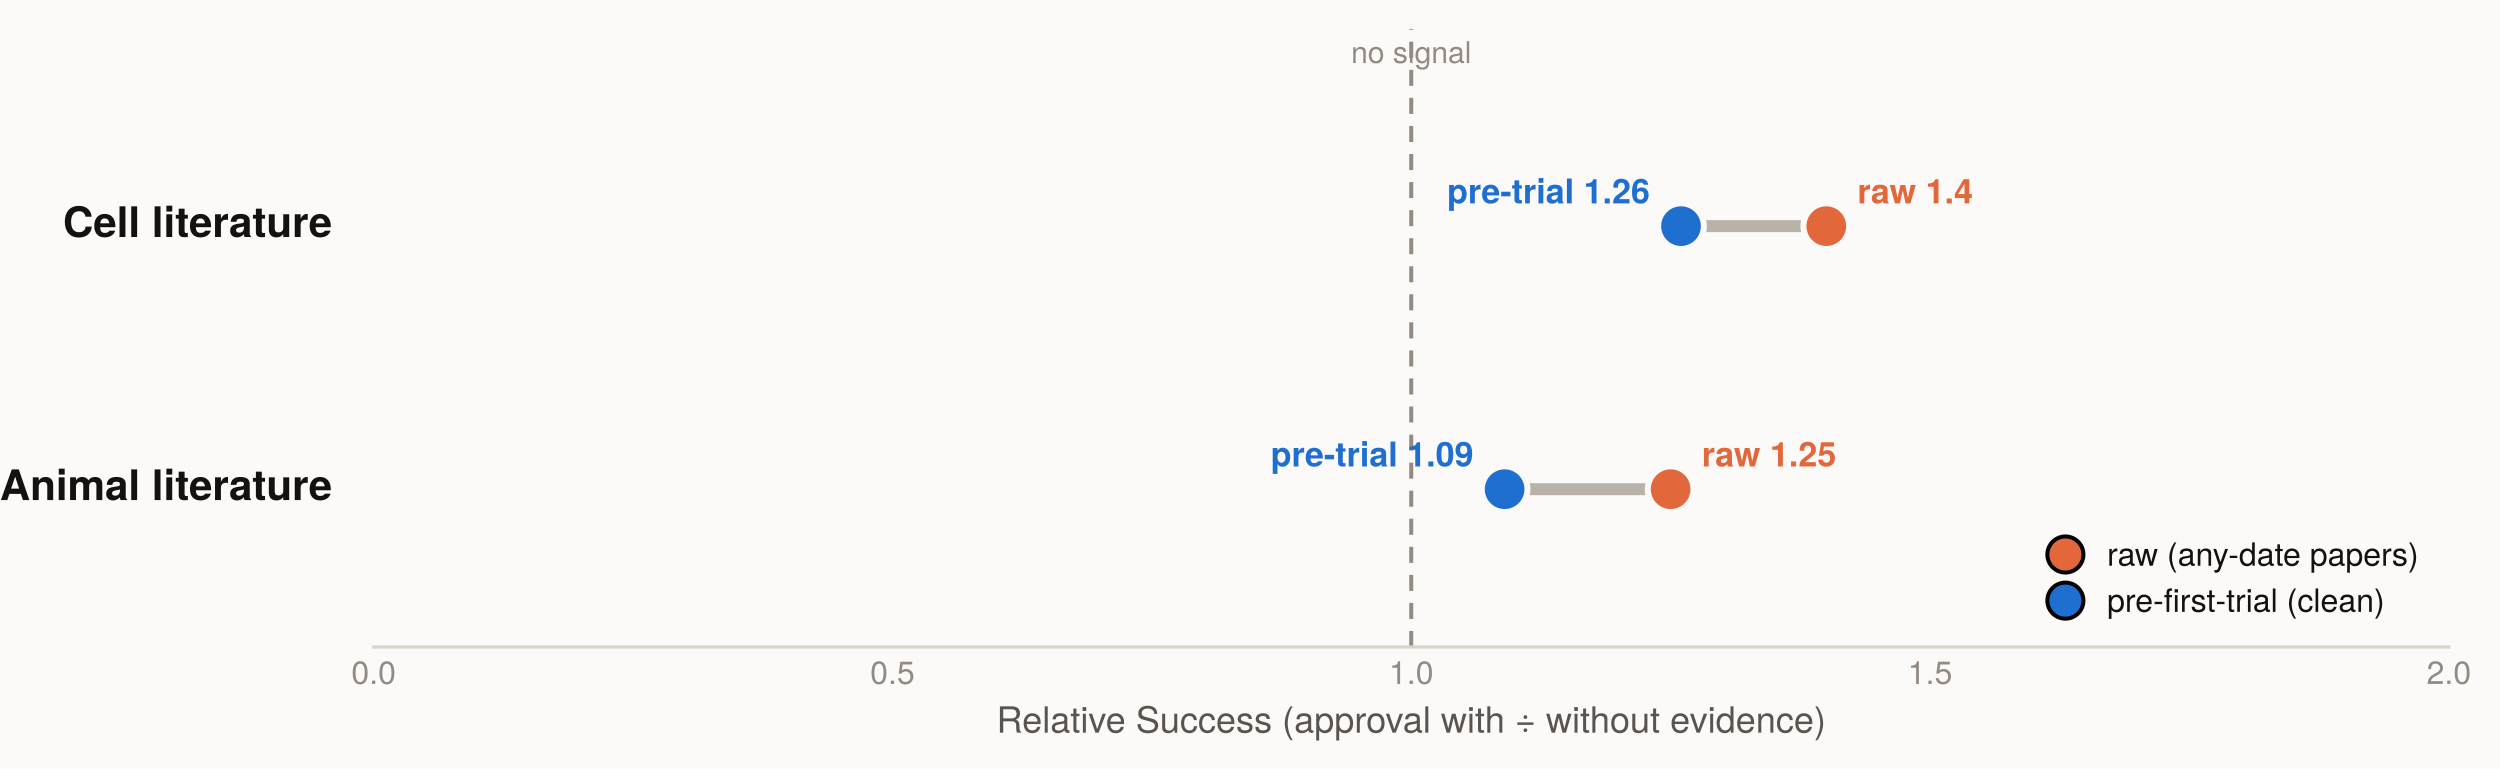
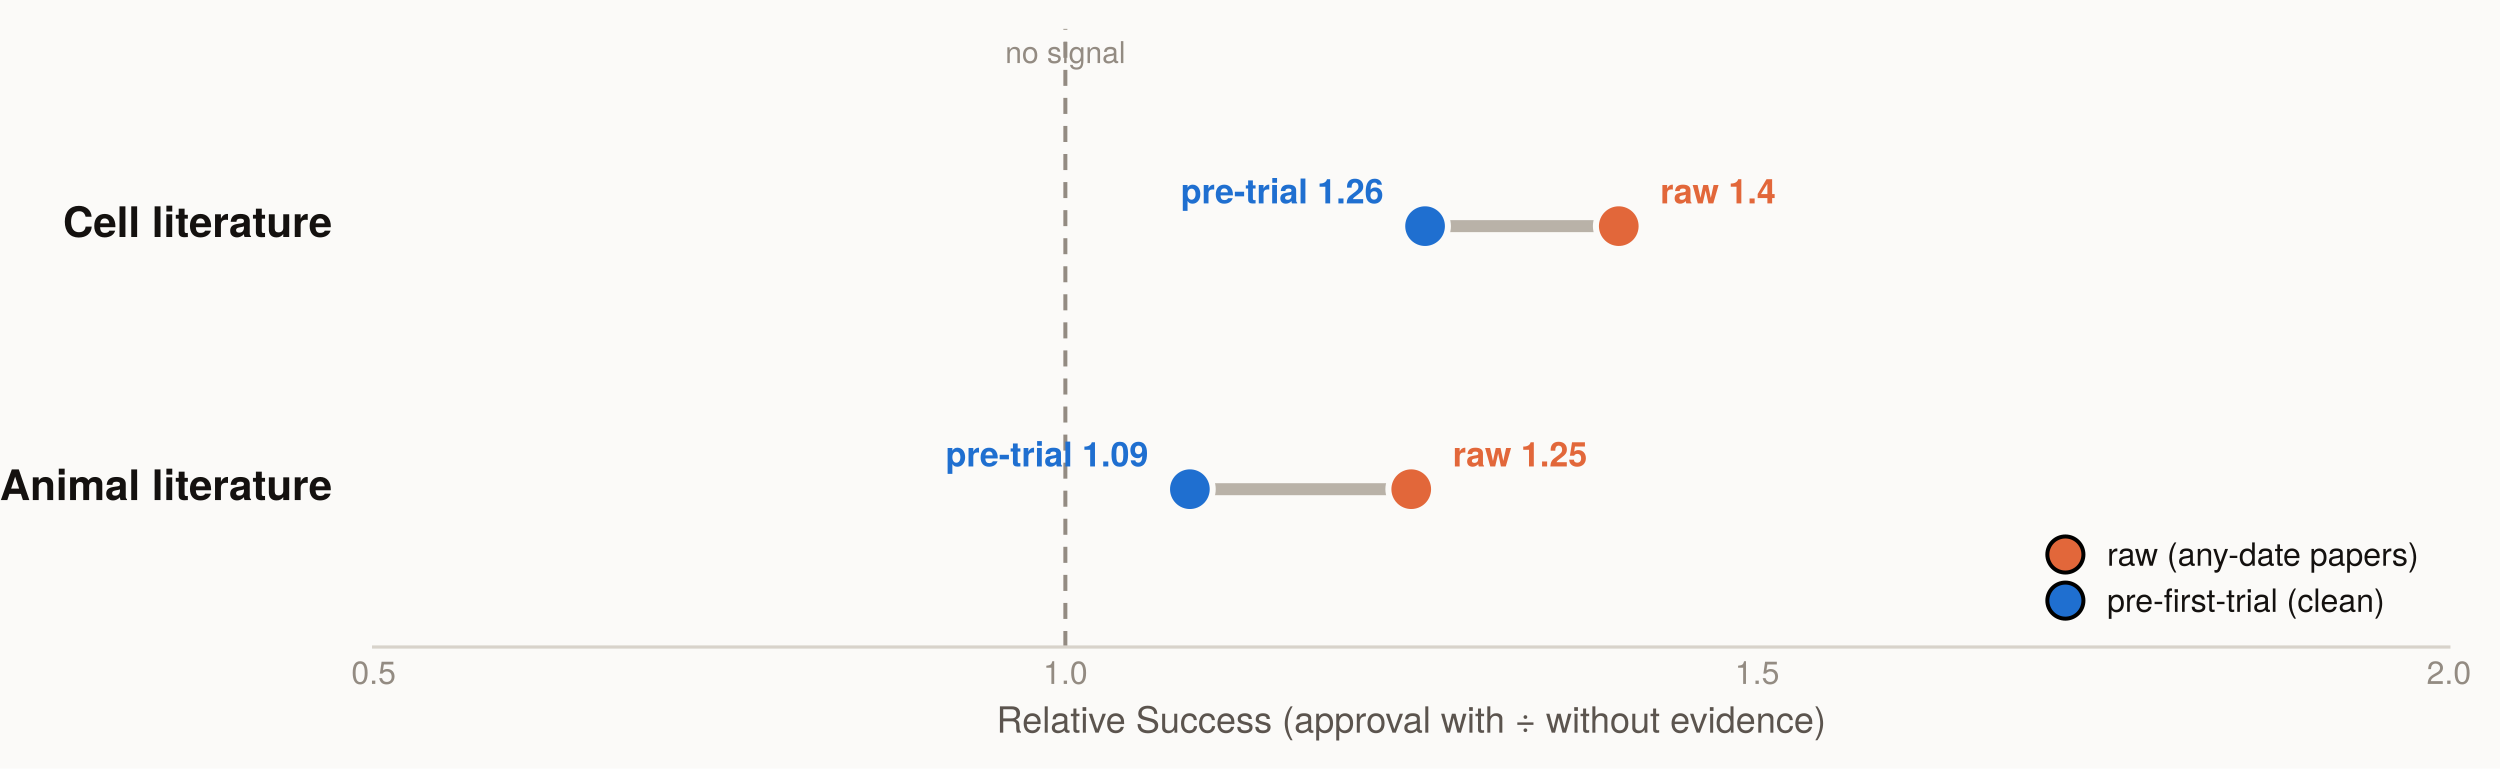
<svg xmlns="http://www.w3.org/2000/svg" xmlns:xlink="http://www.w3.org/1999/xlink" width="623.724pt" height="191.764pt" viewBox="0 0 623.724 191.764" version="1.1">
  <defs>
    <style type="text/css">*{stroke-linejoin: round; stroke-linecap: butt}</style>
  </defs>
  <g id="figure_1">
    <g id="patch_1">
      <path d="M 0 191.764  L 623.724 191.764  L 623.724 0  L 0 0  z " style="fill: #fbfaf8" />
    </g>
    <g id="axes_1">
      <g id="patch_2">
        <path d="M 93.212 161.424  L 610.964 161.424  L 610.964 7.2  L 93.212 7.2  z " style="fill: #fbfaf8" />
      </g>
      <g id="line2d_1">
-         <path d="M 352.088 161.424  L 352.088 7.2  " clip-path="url(#p51d3880a5a)" style="fill: none; stroke-dasharray: 4,3; stroke-dashoffset: 0; stroke: #938b82" />
+         <path d="M 265.796 161.424  L 265.796 7.2  " clip-path="url(#p93344723b7)" style="fill: none; stroke-dasharray: 4,3; stroke-dashoffset: 0; stroke: #938b82" />
      </g>
      <g id="matplotlib.axis_1">
        <g id="xtick_1">
          <g id="line2d_2" />
          <g id="text_1">
-             <text style="font-size: 8px; font-family: 'Helvetica Neue'; text-anchor: middle; fill: #938b82" x="93.212" y="170.637" transform="rotate(-0 93.21246 170.6365)">0.0</text>
+             <text style="font-size: 8px; font-family: 'Helvetica Neue'; text-anchor: middle; fill: #938b82" x="93.212" y="170.637" transform="rotate(-0 93.21246 170.6365)">0.5</text>
          </g>
        </g>
        <g id="xtick_2">
          <g id="line2d_3" />
          <g id="text_2">
-             <text style="font-size: 8px; font-family: 'Helvetica Neue'; text-anchor: middle; fill: #938b82" x="222.65" y="170.637" transform="rotate(-0 222.6505 170.6365)">0.5</text>
+             <text style="font-size: 8px; font-family: 'Helvetica Neue'; text-anchor: middle; fill: #938b82" x="265.796" y="170.637" transform="rotate(-0 265.7965 170.6365)">1.0</text>
          </g>
        </g>
        <g id="xtick_3">
          <g id="line2d_4" />
          <g id="text_3">
-             <text style="font-size: 8px; font-family: 'Helvetica Neue'; text-anchor: middle; fill: #938b82" x="352.088" y="170.637" transform="rotate(-0 352.0885 170.6365)">1.0</text>
+             <text style="font-size: 8px; font-family: 'Helvetica Neue'; text-anchor: middle; fill: #938b82" x="438.38" y="170.637" transform="rotate(-0 438.3805 170.6365)">1.5</text>
          </g>
        </g>
        <g id="xtick_4">
          <g id="line2d_5" />
          <g id="text_4">
-             <text style="font-size: 8px; font-family: 'Helvetica Neue'; text-anchor: middle; fill: #938b82" x="481.526" y="170.637" transform="rotate(-0 481.5265 170.6365)">1.5</text>
-           </g>
-         </g>
-         <g id="xtick_5">
-           <g id="line2d_6" />
-           <g id="text_5">
            <text style="font-size: 8px; font-family: 'Helvetica Neue'; text-anchor: middle; fill: #938b82" x="610.964" y="170.637" transform="rotate(-0 610.9645 170.6365)">2.0</text>
          </g>
        </g>
-         <g id="text_6">
+         <g id="text_5">
          <text style="font-size: 9px; font-family: 'Helvetica Neue'; text-anchor: middle; fill: #5b544e" x="352.088" y="182.791" transform="rotate(-0 352.0885 182.7912)">Relative Success (approval with ÷ without evidence)</text>
        </g>
      </g>
      <g id="matplotlib.axis_2" />
+       <g id="line2d_6">
+         <path d="M 355.54 56.42  L 403.864 56.42  " clip-path="url(#p93344723b7)" style="fill: none; stroke: #b9b2a8; stroke-width: 3; stroke-linecap: round" />
+       </g>
      <g id="line2d_7">
-         <path d="M 419.396 56.42  L 455.639 56.42  " clip-path="url(#p51d3880a5a)" style="fill: none; stroke: #b9b2a8; stroke-width: 3; stroke-linecap: round" />
-       </g>
-       <g id="line2d_8">
-         <path d="M 375.387 122.048  L 416.807 122.048  " clip-path="url(#p51d3880a5a)" style="fill: none; stroke: #b9b2a8; stroke-width: 3; stroke-linecap: round" />
+         <path d="M 296.862 122.048  L 352.088 122.048  " clip-path="url(#p93344723b7)" style="fill: none; stroke: #b9b2a8; stroke-width: 3; stroke-linecap: round" />
      </g>
      <g id="patch_3">
        <path d="M 93.212 161.424  L 610.964 161.424  " style="fill: none; stroke: #d8d3cb; stroke-width: 0.8; stroke-linejoin: miter; stroke-linecap: square" />
      </g>
      <g id="PathCollection_1">
        <defs>
-           <path id="ma833db92ee" d="M 0 5.701  C 1.512 5.701 2.962 5.1 4.031 4.031  C 5.1 2.962 5.701 1.512 5.701 0  C 5.701 -1.512 5.1 -2.962 4.031 -4.031  C 2.962 -5.1 1.512 -5.701 0 -5.701  C -1.512 -5.701 -2.962 -5.1 -4.031 -4.031  C -5.1 -2.962 -5.701 -1.512 -5.701 0  C -5.701 1.512 -5.1 2.962 -4.031 4.031  C -2.962 5.1 -1.512 5.701 0 5.701  z " style="stroke: #fbfaf8; stroke-width: 1.5" />
+           <path id="md9318db7ae" d="M 0 5.701  C 1.512 5.701 2.962 5.1 4.031 4.031  C 5.1 2.962 5.701 1.512 5.701 0  C 5.701 -1.512 5.1 -2.962 4.031 -4.031  C 2.962 -5.1 1.512 -5.701 0 -5.701  C -1.512 -5.701 -2.962 -5.1 -4.031 -4.031  C -5.1 -2.962 -5.701 -1.512 -5.701 0  C -5.701 1.512 -5.1 2.962 -4.031 4.031  C -2.962 5.1 -1.512 5.701 0 5.701  z " style="stroke: #fbfaf8; stroke-width: 1.5" />
        </defs>
-         <g clip-path="url(#p51d3880a5a)">
-           <use xlink:href="#ma833db92ee" x="455.639" y="56.42" style="fill: #e2673a; stroke: #fbfaf8; stroke-width: 1.5" />
+         <g clip-path="url(#p93344723b7)">
+           <use xlink:href="#md9318db7ae" x="403.864" y="56.42" style="fill: #e2673a; stroke: #fbfaf8; stroke-width: 1.5" />
        </g>
      </g>
      <g id="PathCollection_2">
        <defs>
-           <path id="m53bc71eede" d="M 0 5.701  C 1.512 5.701 2.962 5.1 4.031 4.031  C 5.1 2.962 5.701 1.512 5.701 0  C 5.701 -1.512 5.1 -2.962 4.031 -4.031  C 2.962 -5.1 1.512 -5.701 0 -5.701  C -1.512 -5.701 -2.962 -5.1 -4.031 -4.031  C -5.1 -2.962 -5.701 -1.512 -5.701 0  C -5.701 1.512 -5.1 2.962 -4.031 4.031  C -2.962 5.1 -1.512 5.701 0 5.701  z " style="stroke: #fbfaf8; stroke-width: 1.5" />
+           <path id="m14e68e0022" d="M 0 5.701  C 1.512 5.701 2.962 5.1 4.031 4.031  C 5.1 2.962 5.701 1.512 5.701 0  C 5.701 -1.512 5.1 -2.962 4.031 -4.031  C 2.962 -5.1 1.512 -5.701 0 -5.701  C -1.512 -5.701 -2.962 -5.1 -4.031 -4.031  C -5.1 -2.962 -5.701 -1.512 -5.701 0  C -5.701 1.512 -5.1 2.962 -4.031 4.031  C -2.962 5.1 -1.512 5.701 0 5.701  z " style="stroke: #fbfaf8; stroke-width: 1.5" />
        </defs>
-         <g clip-path="url(#p51d3880a5a)">
-           <use xlink:href="#m53bc71eede" x="419.396" y="56.42" style="fill: #1f6fd0; stroke: #fbfaf8; stroke-width: 1.5" />
+         <g clip-path="url(#p93344723b7)">
+           <use xlink:href="#m14e68e0022" x="355.54" y="56.42" style="fill: #1f6fd0; stroke: #fbfaf8; stroke-width: 1.5" />
        </g>
      </g>
+       <g id="text_6">
+         <text style="font-weight: 700; font-size: 8.5px; font-family: 'Helvetica Neue'; text-anchor: start; fill: #e2673a" x="414.219" y="50.743" transform="rotate(-0 414.2187 50.74254)">raw 1.4</text>
+       </g>
      <g id="text_7">
-         <text style="font-weight: 700; font-size: 8.5px; font-family: 'Helvetica Neue'; text-anchor: start; fill: #e2673a" x="463.405" y="50.743" transform="rotate(-0 463.4051 50.74254)">raw 1.4</text>
+         <text style="font-weight: 700; font-size: 8.5px; font-family: 'Helvetica Neue'; text-anchor: end; fill: #1f6fd0" x="345.185" y="50.743" transform="rotate(-0 345.1851 50.74254)">pre-trial 1.26</text>
      </g>
      <g id="text_8">
-         <text style="font-weight: 700; font-size: 8.5px; font-family: 'Helvetica Neue'; text-anchor: end; fill: #1f6fd0" x="411.63" y="50.743" transform="rotate(-0 411.6299 50.74254)">pre-trial 1.26</text>
-       </g>
-       <g id="text_9">
        <text style="font-weight: 700; font-size: 10.5px; font-family: 'Helvetica Neue'; text-anchor: end; fill: #14110f" x="82.857" y="59.135" transform="rotate(-0 82.85742 59.13484)">Cell literature</text>
      </g>
      <g id="PathCollection_3">
-         <g clip-path="url(#p51d3880a5a)">
-           <use xlink:href="#ma833db92ee" x="416.807" y="122.048" style="fill: #e2673a; stroke: #fbfaf8; stroke-width: 1.5" />
+         <g clip-path="url(#p93344723b7)">
+           <use xlink:href="#md9318db7ae" x="352.088" y="122.048" style="fill: #e2673a; stroke: #fbfaf8; stroke-width: 1.5" />
        </g>
      </g>
      <g id="PathCollection_4">
-         <g clip-path="url(#p51d3880a5a)">
-           <use xlink:href="#m53bc71eede" x="375.387" y="122.048" style="fill: #1f6fd0; stroke: #fbfaf8; stroke-width: 1.5" />
+         <g clip-path="url(#p93344723b7)">
+           <use xlink:href="#m14e68e0022" x="296.862" y="122.048" style="fill: #1f6fd0; stroke: #fbfaf8; stroke-width: 1.5" />
        </g>
      </g>
+       <g id="text_9">
+         <text style="font-weight: 700; font-size: 8.5px; font-family: 'Helvetica Neue'; text-anchor: start; fill: #e2673a" x="362.444" y="116.37" transform="rotate(-0 362.4435 116.3698)">raw 1.25</text>
+       </g>
      <g id="text_10">
-         <text style="font-weight: 700; font-size: 8.5px; font-family: 'Helvetica Neue'; text-anchor: start; fill: #e2673a" x="424.574" y="116.37" transform="rotate(-0 424.5737 116.3698)">raw 1.25</text>
+         <text style="font-weight: 700; font-size: 8.5px; font-family: 'Helvetica Neue'; text-anchor: end; fill: #1f6fd0" x="286.507" y="116.37" transform="rotate(-0 286.5065 116.3698)">pre-trial 1.09</text>
      </g>
      <g id="text_11">
-         <text style="font-weight: 700; font-size: 8.5px; font-family: 'Helvetica Neue'; text-anchor: end; fill: #1f6fd0" x="367.621" y="116.37" transform="rotate(-0 367.621 116.3698)">pre-trial 1.09</text>
+         <text style="font-weight: 700; font-size: 10.5px; font-family: 'Helvetica Neue'; text-anchor: end; fill: #14110f" x="82.857" y="124.762" transform="rotate(-0 82.85742 124.7621)">Animal literature</text>
      </g>
      <g id="text_12">
-         <text style="font-weight: 700; font-size: 10.5px; font-family: 'Helvetica Neue'; text-anchor: end; fill: #14110f" x="82.857" y="124.762" transform="rotate(-0 82.85742 124.7621)">Animal literature</text>
-       </g>
-       <g id="text_13">
-         <text style="font-size: 7.5px; font-family: 'Helvetica Neue'; text-anchor: middle; fill: #938b82" x="352.088" y="15.732" transform="rotate(-0 352.0885 15.73154)">no signal</text>
+         <text style="font-size: 7.5px; font-family: 'Helvetica Neue'; text-anchor: middle; fill: #938b82" x="265.796" y="15.732" transform="rotate(-0 265.7965 15.73154)">no signal</text>
      </g>
      <g id="legend_1">
        <g id="patch_4">
          <path d="M 505.692 157.424  L 605.364 157.424  Q 606.964 157.424 606.964 155.824  L 606.964 133.696  Q 606.964 132.096 605.364 132.096  L 505.692 132.096  Q 504.092 132.096 504.092 133.696  L 504.092 155.824  Q 504.092 157.424 505.692 157.424  z " style="fill: #fbfaf8" />
        </g>
-         <g id="line2d_9">
+         <g id="line2d_8">
          <path d="M 507.292 138.344  L 515.292 138.344  L 523.292 138.344  " style="fill: none; stroke: #000000; stroke-opacity: 0; stroke-width: 1.5; stroke-linecap: square" />
          <defs>
-             <path id="m25c7e295bc" d="M 0 4.5  C 1.193 4.5 2.338 4.026 3.182 3.182  C 4.026 2.338 4.5 1.193 4.5 0  C 4.5 -1.193 4.026 -2.338 3.182 -3.182  C 2.338 -4.026 1.193 -4.5 0 -4.5  C -1.193 -4.5 -2.338 -4.026 -3.182 -3.182  C -4.026 -2.338 -4.5 -1.193 -4.5 0  C -4.5 1.193 -4.026 2.338 -3.182 3.182  C -2.338 4.026 -1.193 4.5 0 4.5  z " style="stroke: #000000" />
+             <path id="mb9ab4b51da" d="M 0 4.5  C 1.193 4.5 2.338 4.026 3.182 3.182  C 4.026 2.338 4.5 1.193 4.5 0  C 4.5 -1.193 4.026 -2.338 3.182 -3.182  C 2.338 -4.026 1.193 -4.5 0 -4.5  C -1.193 -4.5 -2.338 -4.026 -3.182 -3.182  C -4.026 -2.338 -4.5 -1.193 -4.5 0  C -4.5 1.193 -4.026 2.338 -3.182 3.182  C -2.338 4.026 -1.193 4.5 0 4.5  z " style="stroke: #000000" />
          </defs>
          <g>
-             <use xlink:href="#m25c7e295bc" x="515.292" y="138.344" style="fill: #e2673a; stroke: #000000" />
+             <use xlink:href="#mb9ab4b51da" x="515.292" y="138.344" style="fill: #e2673a; stroke: #000000" />
+           </g>
+         </g>
+         <g id="text_13">
+           <text style="font-size: 8px; font-family: 'Helvetica Neue'; text-anchor: start; fill: #14110f" x="525.692" y="141.144" transform="rotate(-0 525.692 141.144)">raw (any-date papers)</text>
+         </g>
+         <g id="line2d_9">
+           <path d="M 507.292 149.848  L 515.292 149.848  L 523.292 149.848  " style="fill: none; stroke: #000000; stroke-opacity: 0; stroke-width: 1.5; stroke-linecap: square" />
+           <defs>
+             <path id="m07ce3dffd7" d="M 0 4.5  C 1.193 4.5 2.338 4.026 3.182 3.182  C 4.026 2.338 4.5 1.193 4.5 0  C 4.5 -1.193 4.026 -2.338 3.182 -3.182  C 2.338 -4.026 1.193 -4.5 0 -4.5  C -1.193 -4.5 -2.338 -4.026 -3.182 -3.182  C -4.026 -2.338 -4.5 -1.193 -4.5 0  C -4.5 1.193 -4.026 2.338 -3.182 3.182  C -2.338 4.026 -1.193 4.5 0 4.5  z " style="stroke: #000000" />
+           </defs>
+           <g>
+             <use xlink:href="#m07ce3dffd7" x="515.292" y="149.848" style="fill: #1f6fd0; stroke: #000000" />
          </g>
        </g>
        <g id="text_14">
-           <text style="font-size: 8px; font-family: 'Helvetica Neue'; text-anchor: start; fill: #14110f" x="525.692" y="141.144" transform="rotate(-0 525.692 141.144)">raw (any-date papers)</text>
-         </g>
-         <g id="line2d_10">
-           <path d="M 507.292 149.848  L 515.292 149.848  L 523.292 149.848  " style="fill: none; stroke: #000000; stroke-opacity: 0; stroke-width: 1.5; stroke-linecap: square" />
-           <defs>
-             <path id="mf50883c3dc" d="M 0 4.5  C 1.193 4.5 2.338 4.026 3.182 3.182  C 4.026 2.338 4.5 1.193 4.5 0  C 4.5 -1.193 4.026 -2.338 3.182 -3.182  C 2.338 -4.026 1.193 -4.5 0 -4.5  C -1.193 -4.5 -2.338 -4.026 -3.182 -3.182  C -4.026 -2.338 -4.5 -1.193 -4.5 0  C -4.5 1.193 -4.026 2.338 -3.182 3.182  C -2.338 4.026 -1.193 4.5 0 4.5  z " style="stroke: #000000" />
-           </defs>
-           <g>
-             <use xlink:href="#mf50883c3dc" x="515.292" y="149.848" style="fill: #1f6fd0; stroke: #000000" />
-           </g>
-         </g>
-         <g id="text_15">
          <text style="font-size: 8px; font-family: 'Helvetica Neue'; text-anchor: start; fill: #14110f" x="525.692" y="152.648" transform="rotate(-0 525.692 152.6478)">pre-first-trial (clean)</text>
        </g>
      </g>
    </g>
  </g>
  <defs>
-     <clipPath id="p51d3880a5a">
+     <clipPath id="p93344723b7">
      <rect x="93.212" y="7.2" width="517.752" height="154.224" />
    </clipPath>
  </defs>
</svg>
